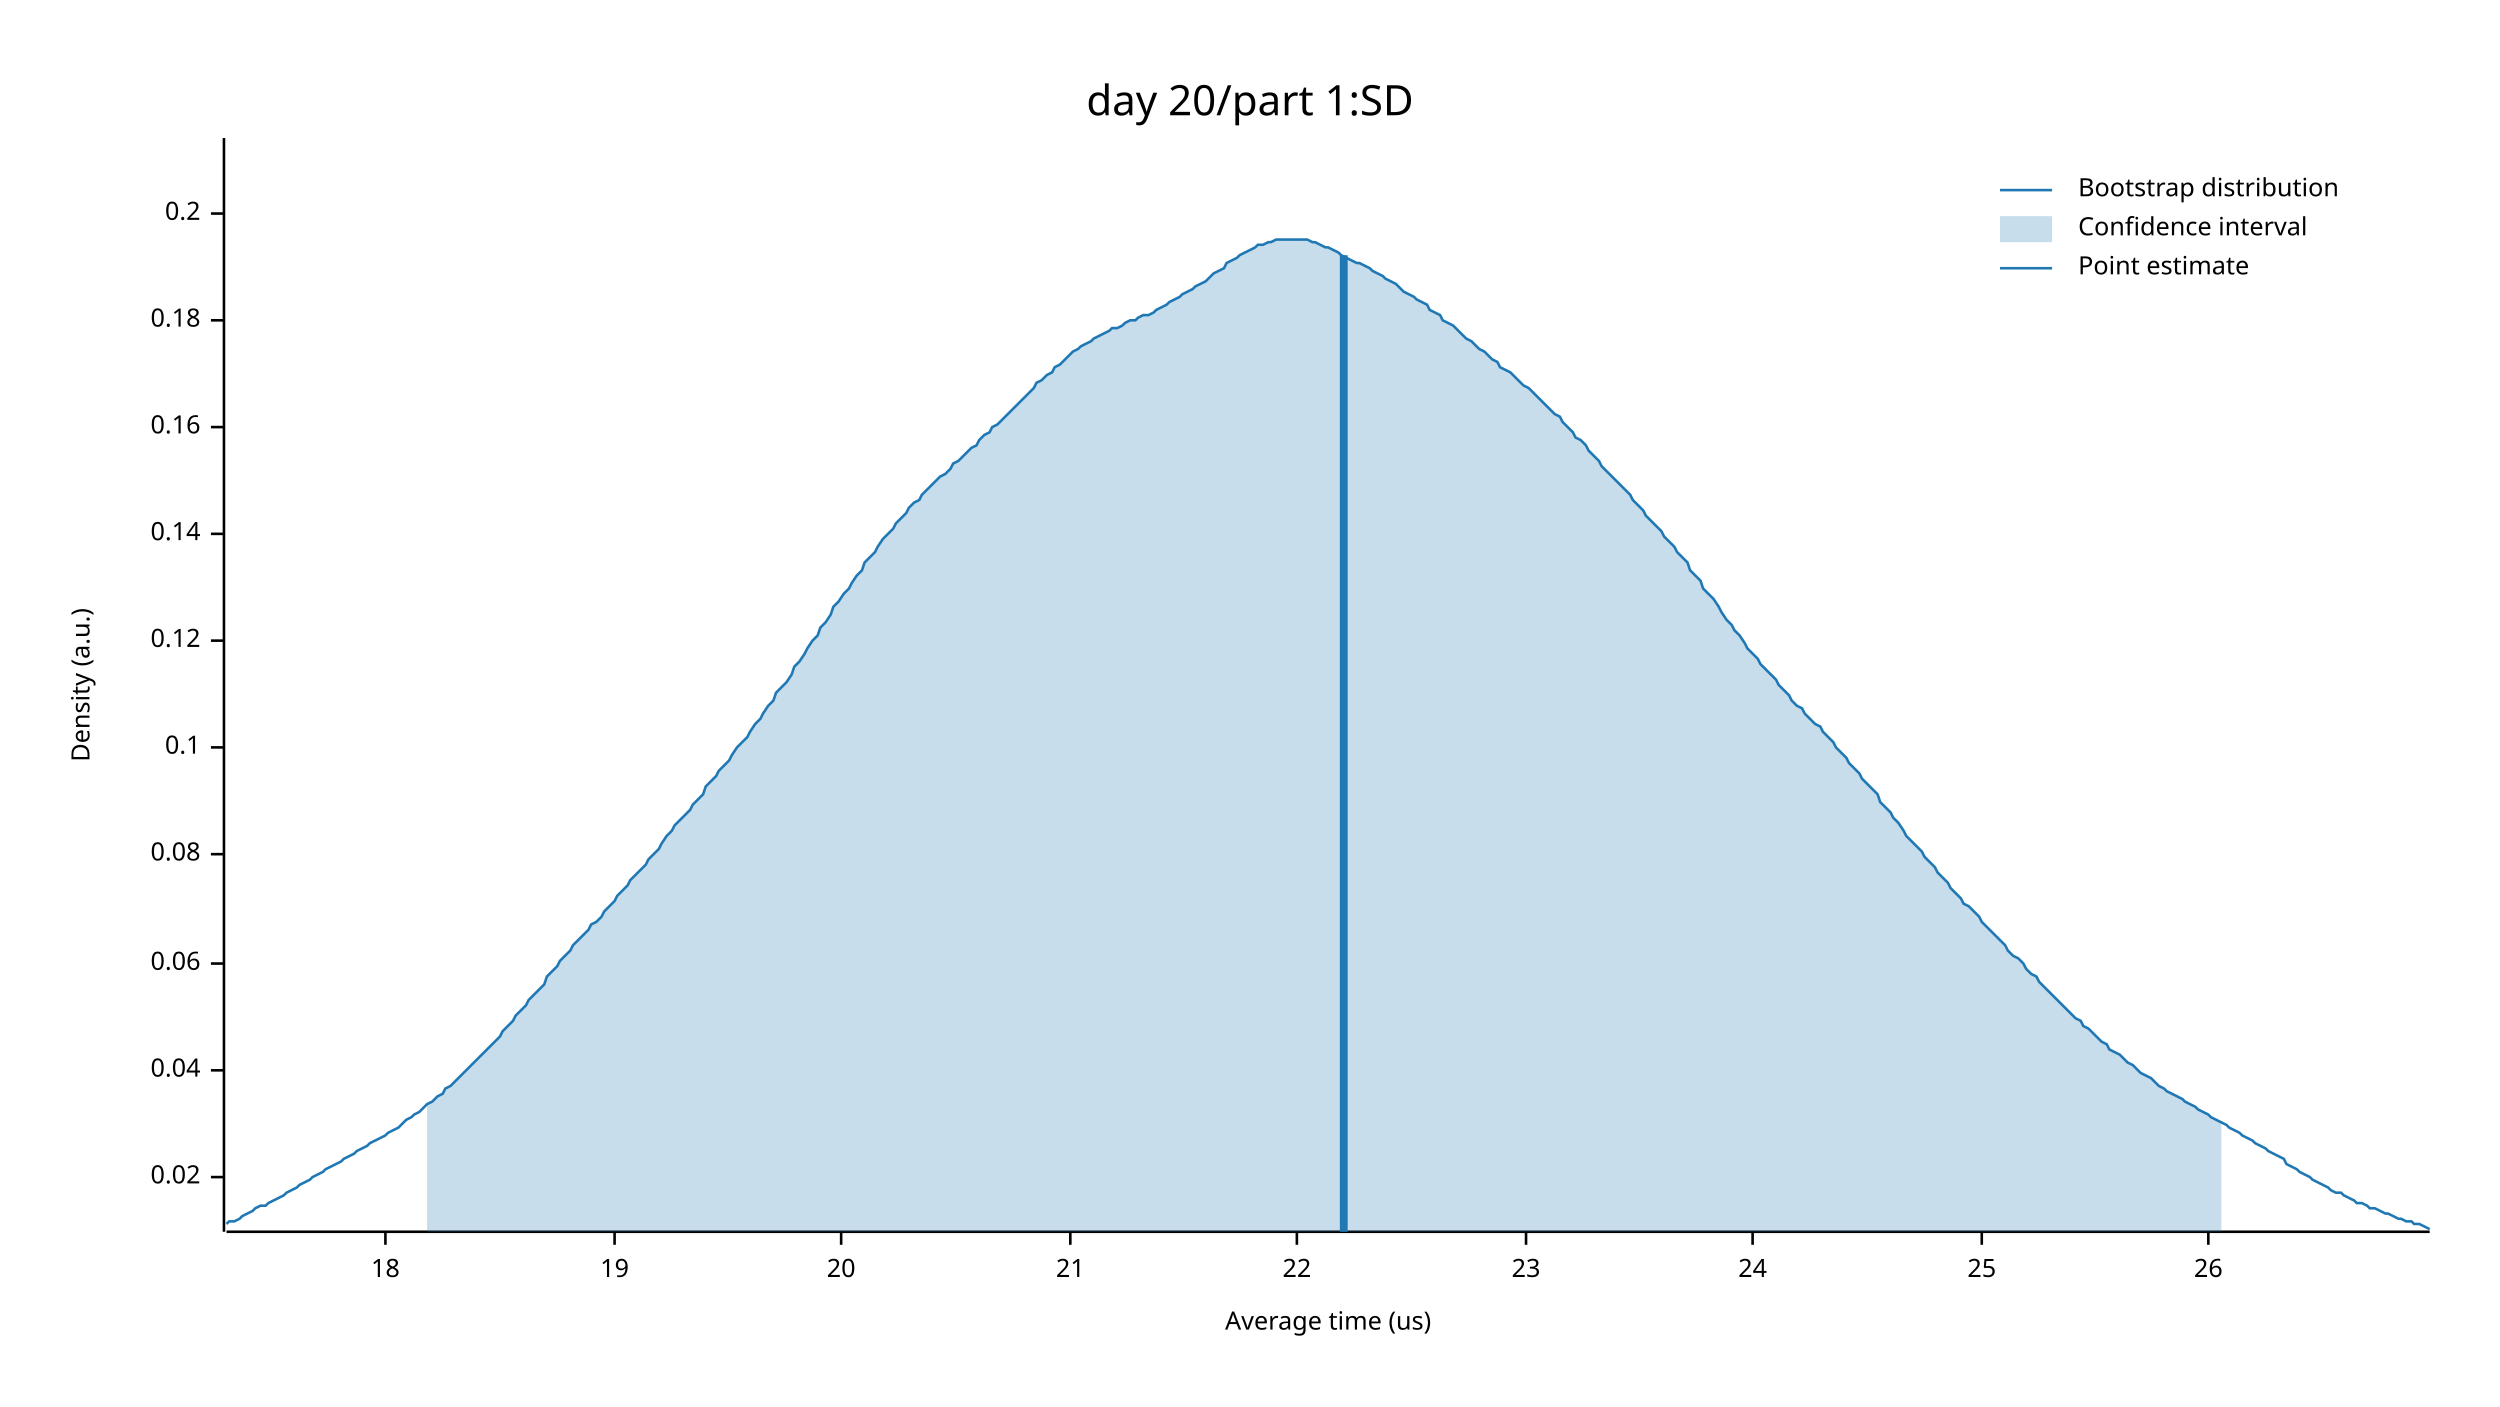
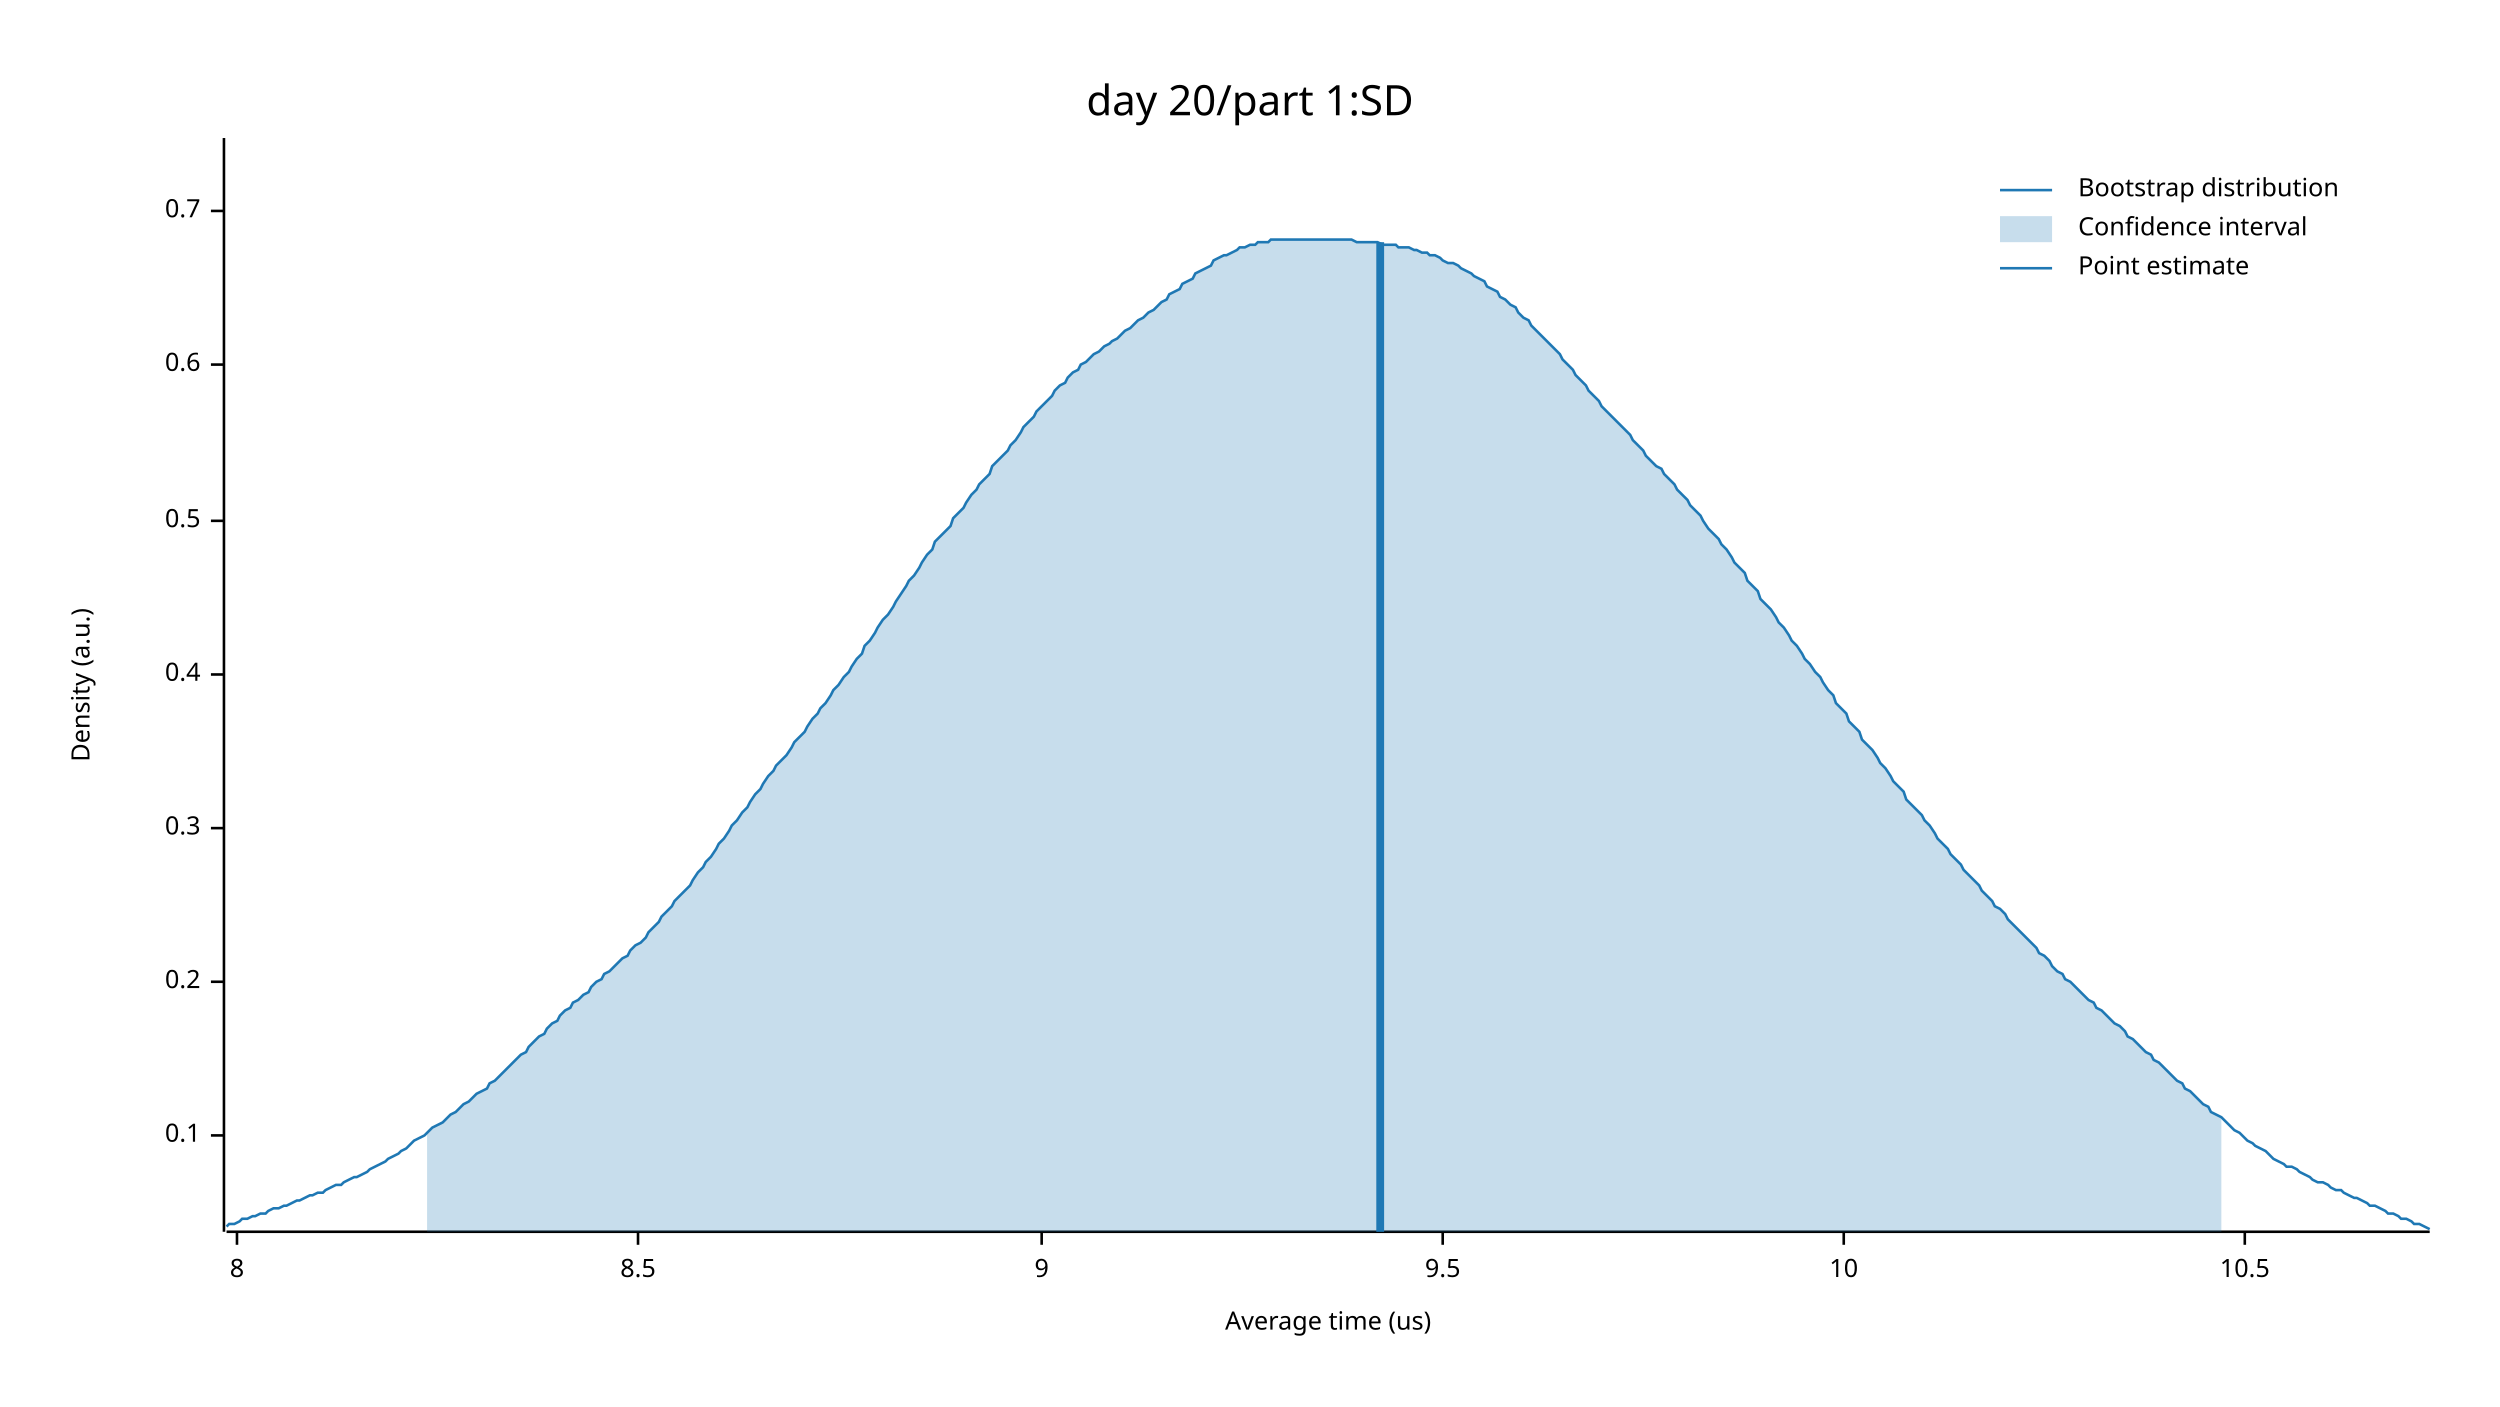
<svg xmlns="http://www.w3.org/2000/svg" width="960" height="540" viewBox="0 0 960 540">
  <text x="480" y="32" dy="0.76em" text-anchor="middle" font-family="sans-serif" font-size="16.129" opacity="1" fill="#000000">
day 20/part 1:SD
</text>
  <text x="27" y="263" dy="0.76em" text-anchor="middle" font-family="sans-serif" font-size="9.677" opacity="1" fill="#000000" transform="rotate(270, 27, 263)">
Density (a.u.)
</text>
  <text x="510" y="513" dy="-0.5ex" text-anchor="middle" font-family="sans-serif" font-size="9.677" opacity="1" fill="#000000">
Average time (us)
</text>
  <polyline fill="none" opacity="1" stroke="#000000" stroke-width="1" points="86,53 86,473 " />
-   <text x="77" y="452" dy="0.5ex" text-anchor="end" font-family="sans-serif" font-size="9.677" opacity="1" fill="#000000">
- 0.02
- </text>
-   <polyline fill="none" opacity="1" stroke="#000000" stroke-width="1" points="81,452 86,452 " />
-   <text x="77" y="411" dy="0.5ex" text-anchor="end" font-family="sans-serif" font-size="9.677" opacity="1" fill="#000000">
- 0.04
- </text>
-   <polyline fill="none" opacity="1" stroke="#000000" stroke-width="1" points="81,411 86,411 " />
-   <text x="77" y="370" dy="0.5ex" text-anchor="end" font-family="sans-serif" font-size="9.677" opacity="1" fill="#000000">
- 0.06
- </text>
-   <polyline fill="none" opacity="1" stroke="#000000" stroke-width="1" points="81,370 86,370 " />
-   <text x="77" y="328" dy="0.5ex" text-anchor="end" font-family="sans-serif" font-size="9.677" opacity="1" fill="#000000">
- 0.08
- </text>
-   <polyline fill="none" opacity="1" stroke="#000000" stroke-width="1" points="81,328 86,328 " />
-   <text x="77" y="287" dy="0.5ex" text-anchor="end" font-family="sans-serif" font-size="9.677" opacity="1" fill="#000000">
+   <text x="77" y="436" dy="0.5ex" text-anchor="end" font-family="sans-serif" font-size="9.677" opacity="1" fill="#000000">
0.1
</text>
-   <polyline fill="none" opacity="1" stroke="#000000" stroke-width="1" points="81,287 86,287 " />
-   <text x="77" y="246" dy="0.5ex" text-anchor="end" font-family="sans-serif" font-size="9.677" opacity="1" fill="#000000">
- 0.12
- </text>
-   <polyline fill="none" opacity="1" stroke="#000000" stroke-width="1" points="81,246 86,246 " />
-   <text x="77" y="205" dy="0.5ex" text-anchor="end" font-family="sans-serif" font-size="9.677" opacity="1" fill="#000000">
- 0.14
- </text>
-   <polyline fill="none" opacity="1" stroke="#000000" stroke-width="1" points="81,205 86,205 " />
-   <text x="77" y="164" dy="0.5ex" text-anchor="end" font-family="sans-serif" font-size="9.677" opacity="1" fill="#000000">
- 0.16
- </text>
-   <polyline fill="none" opacity="1" stroke="#000000" stroke-width="1" points="81,164 86,164 " />
-   <text x="77" y="123" dy="0.5ex" text-anchor="end" font-family="sans-serif" font-size="9.677" opacity="1" fill="#000000">
- 0.18
- </text>
-   <polyline fill="none" opacity="1" stroke="#000000" stroke-width="1" points="81,123 86,123 " />
-   <text x="77" y="82" dy="0.5ex" text-anchor="end" font-family="sans-serif" font-size="9.677" opacity="1" fill="#000000">
+   <polyline fill="none" opacity="1" stroke="#000000" stroke-width="1" points="81,436 86,436 " />
+   <text x="77" y="377" dy="0.5ex" text-anchor="end" font-family="sans-serif" font-size="9.677" opacity="1" fill="#000000">
0.2
</text>
-   <polyline fill="none" opacity="1" stroke="#000000" stroke-width="1" points="81,82 86,82 " />
+   <polyline fill="none" opacity="1" stroke="#000000" stroke-width="1" points="81,377 86,377 " />
+   <text x="77" y="318" dy="0.5ex" text-anchor="end" font-family="sans-serif" font-size="9.677" opacity="1" fill="#000000">
+ 0.3
+ </text>
+   <polyline fill="none" opacity="1" stroke="#000000" stroke-width="1" points="81,318 86,318 " />
+   <text x="77" y="259" dy="0.5ex" text-anchor="end" font-family="sans-serif" font-size="9.677" opacity="1" fill="#000000">
+ 0.4
+ </text>
+   <polyline fill="none" opacity="1" stroke="#000000" stroke-width="1" points="81,259 86,259 " />
+   <text x="77" y="200" dy="0.5ex" text-anchor="end" font-family="sans-serif" font-size="9.677" opacity="1" fill="#000000">
+ 0.5
+ </text>
+   <polyline fill="none" opacity="1" stroke="#000000" stroke-width="1" points="81,200 86,200 " />
+   <text x="77" y="140" dy="0.5ex" text-anchor="end" font-family="sans-serif" font-size="9.677" opacity="1" fill="#000000">
+ 0.6
+ </text>
+   <polyline fill="none" opacity="1" stroke="#000000" stroke-width="1" points="81,140 86,140 " />
+   <text x="77" y="81" dy="0.5ex" text-anchor="end" font-family="sans-serif" font-size="9.677" opacity="1" fill="#000000">
+ 0.7
+ </text>
+   <polyline fill="none" opacity="1" stroke="#000000" stroke-width="1" points="81,81 86,81 " />
  <polyline fill="none" opacity="1" stroke="#000000" stroke-width="1" points="87,473 933,473 " />
-   <text x="148" y="483" dy="0.76em" text-anchor="middle" font-family="sans-serif" font-size="9.677" opacity="1" fill="#000000">
- 18
+   <text x="91" y="483" dy="0.76em" text-anchor="middle" font-family="sans-serif" font-size="9.677" opacity="1" fill="#000000">
+ 8
</text>
-   <polyline fill="none" opacity="1" stroke="#000000" stroke-width="1" points="148,473 148,478 " />
-   <text x="236" y="483" dy="0.76em" text-anchor="middle" font-family="sans-serif" font-size="9.677" opacity="1" fill="#000000">
- 19
+   <polyline fill="none" opacity="1" stroke="#000000" stroke-width="1" points="91,473 91,478 " />
+   <text x="245" y="483" dy="0.76em" text-anchor="middle" font-family="sans-serif" font-size="9.677" opacity="1" fill="#000000">
+ 8.5
</text>
-   <polyline fill="none" opacity="1" stroke="#000000" stroke-width="1" points="236,473 236,478 " />
-   <text x="323" y="483" dy="0.76em" text-anchor="middle" font-family="sans-serif" font-size="9.677" opacity="1" fill="#000000">
- 20
+   <polyline fill="none" opacity="1" stroke="#000000" stroke-width="1" points="245,473 245,478 " />
+   <text x="400" y="483" dy="0.76em" text-anchor="middle" font-family="sans-serif" font-size="9.677" opacity="1" fill="#000000">
+ 9
</text>
-   <polyline fill="none" opacity="1" stroke="#000000" stroke-width="1" points="323,473 323,478 " />
-   <text x="411" y="483" dy="0.76em" text-anchor="middle" font-family="sans-serif" font-size="9.677" opacity="1" fill="#000000">
- 21
+   <polyline fill="none" opacity="1" stroke="#000000" stroke-width="1" points="400,473 400,478 " />
+   <text x="554" y="483" dy="0.76em" text-anchor="middle" font-family="sans-serif" font-size="9.677" opacity="1" fill="#000000">
+ 9.5
</text>
-   <polyline fill="none" opacity="1" stroke="#000000" stroke-width="1" points="411,473 411,478 " />
-   <text x="498" y="483" dy="0.76em" text-anchor="middle" font-family="sans-serif" font-size="9.677" opacity="1" fill="#000000">
- 22
+   <polyline fill="none" opacity="1" stroke="#000000" stroke-width="1" points="554,473 554,478 " />
+   <text x="708" y="483" dy="0.76em" text-anchor="middle" font-family="sans-serif" font-size="9.677" opacity="1" fill="#000000">
+ 10
</text>
-   <polyline fill="none" opacity="1" stroke="#000000" stroke-width="1" points="498,473 498,478 " />
-   <text x="586" y="483" dy="0.76em" text-anchor="middle" font-family="sans-serif" font-size="9.677" opacity="1" fill="#000000">
- 23
+   <polyline fill="none" opacity="1" stroke="#000000" stroke-width="1" points="708,473 708,478 " />
+   <text x="862" y="483" dy="0.76em" text-anchor="middle" font-family="sans-serif" font-size="9.677" opacity="1" fill="#000000">
+ 10.5
</text>
-   <polyline fill="none" opacity="1" stroke="#000000" stroke-width="1" points="586,473 586,478 " />
-   <text x="673" y="483" dy="0.76em" text-anchor="middle" font-family="sans-serif" font-size="9.677" opacity="1" fill="#000000">
- 24
- </text>
-   <polyline fill="none" opacity="1" stroke="#000000" stroke-width="1" points="673,473 673,478 " />
-   <text x="761" y="483" dy="0.76em" text-anchor="middle" font-family="sans-serif" font-size="9.677" opacity="1" fill="#000000">
- 25
- </text>
-   <polyline fill="none" opacity="1" stroke="#000000" stroke-width="1" points="761,473 761,478 " />
-   <text x="848" y="483" dy="0.76em" text-anchor="middle" font-family="sans-serif" font-size="9.677" opacity="1" fill="#000000">
- 26
- </text>
-   <polyline fill="none" opacity="1" stroke="#000000" stroke-width="1" points="848,473 848,478 " />
-   <polyline fill="none" opacity="1" stroke="#1F78B4" stroke-width="1" points="87,470 88,469 90,469 92,468 93,467 95,466 97,465 98,464 100,463 102,463 103,462 105,461 107,460 109,459 110,458 112,457 114,456 115,455 117,454 119,453 120,452 122,451 124,450 125,449 127,448 129,447 131,446 132,445 134,444 136,443 137,442 139,441 141,440 142,439 144,438 146,437 148,436 149,435 151,434 153,433 154,432 156,430 158,429 159,428 161,427 163,425 164,424 166,423 168,421 170,420 171,418 173,417 175,415 176,414 178,412 180,410 181,409 183,407 185,405 187,403 188,402 190,400 192,398 193,396 195,394 197,392 198,390 200,388 202,386 203,384 205,382 207,380 209,378 210,375 212,373 214,371 215,369 217,367 219,365 220,363 222,361 224,359 226,357 227,355 229,354 231,352 232,350 234,348 236,346 237,344 239,342 241,340 242,338 244,336 246,334 248,332 249,330 251,328 253,326 254,324 256,321 258,319 259,317 261,315 263,313 265,311 266,309 268,307 270,305 271,302 273,300 275,298 276,296 278,294 280,292 281,290 283,287 285,285 287,283 288,281 290,278 292,276 293,274 295,271 297,269 298,266 300,264 302,262 304,259 305,256 307,254 309,251 310,249 312,246 314,244 315,241 317,239 319,236 320,233 322,231 324,228 326,226 327,224 329,221 331,219 332,216 334,214 336,212 337,210 339,207 341,205 343,203 344,201 346,199 348,197 349,195 351,193 353,192 354,190 356,188 358,186 359,185 361,183 363,182 365,180 366,178 368,177 370,175 371,174 373,172 375,171 376,169 378,167 380,166 381,164 383,163 385,161 387,159 388,158 390,156 392,154 393,153 395,151 397,149 398,147 400,146 402,144 404,143 405,141 407,140 409,138 410,137 412,135 414,134 415,133 417,132 419,131 420,130 422,129 424,128 426,127 427,126 429,126 431,125 432,124 434,123 436,123 437,122 439,121 441,121 443,120 444,119 446,118 448,117 449,116 451,115 453,114 454,113 456,112 458,111 459,110 461,109 463,108 465,106 466,105 468,104 470,103 471,101 473,100 475,99 476,98 478,97 480,96 482,95 483,94 485,94 487,93 488,93 490,92 492,92 493,92 495,92 497,92 498,92 500,92 502,92 504,93 505,93 507,94 509,95 510,95 512,96 514,97 515,98 517,99 519,100 521,101 522,101 524,102 526,103 527,104 529,105 531,106 532,107 534,108 536,109 537,110 539,112 541,113 543,114 544,115 546,116 548,117 549,119 551,120 553,121 554,123 556,124 558,125 560,127 561,128 563,130 565,131 566,132 568,134 570,135 571,136 573,138 575,139 576,141 578,142 580,143 582,145 583,146 585,148 587,149 588,150 590,152 592,154 593,155 595,157 597,159 599,160 600,162 602,164 604,166 605,168 607,169 609,171 610,173 612,175 614,177 615,179 617,181 619,183 621,185 622,186 624,188 626,190 627,192 629,194 631,196 632,198 634,200 636,202 638,204 639,206 641,208 643,210 644,212 646,214 648,216 649,219 651,221 653,223 654,226 656,228 658,230 660,233 661,235 663,238 665,240 666,242 668,244 670,247 671,249 673,251 675,253 676,255 678,257 680,259 682,261 683,263 685,265 687,267 688,269 690,271 692,272 693,274 695,276 697,278 699,279 700,281 702,283 704,285 705,287 707,289 709,291 710,293 712,295 714,297 715,299 717,301 719,303 721,305 722,308 724,310 726,312 727,314 729,316 731,319 732,321 734,323 736,325 738,327 739,329 741,331 743,333 744,335 746,337 748,339 749,341 751,343 753,345 754,347 756,348 758,350 760,352 761,354 763,356 765,358 766,359 768,361 770,363 771,365 773,367 775,368 777,370 778,372 780,374 782,375 783,377 785,379 787,381 788,382 790,384 792,386 793,387 795,389 797,391 799,392 800,394 802,395 804,397 805,398 807,400 809,401 810,403 812,404 814,405 816,407 817,408 819,409 821,411 822,412 824,413 826,414 827,415 829,417 831,418 832,419 834,420 836,421 838,422 839,423 841,424 843,425 844,426 846,427 848,428 849,429 851,430 853,431 855,432 856,433 858,434 860,435 861,436 863,437 865,438 866,439 868,440 870,441 871,442 873,443 875,444 877,445 878,447 880,448 882,449 883,450 885,451 887,452 888,453 890,454 892,455 894,456 895,457 897,458 899,458 900,459 902,460 904,461 905,462 907,462 909,463 910,464 912,464 914,465 916,466 917,466 919,467 921,468 922,468 924,469 926,469 927,470 929,470 931,471 933,472 " />
-   <polygon opacity="0.25" fill="#1F78B4" points="164,424 166,423 168,421 170,420 171,418 173,417 175,415 176,414 178,412 180,410 181,409 183,407 185,405 187,403 188,402 190,400 192,398 193,396 195,394 197,392 198,390 200,388 202,386 203,384 205,382 207,380 209,378 210,375 212,373 214,371 215,369 217,367 219,365 220,363 222,361 224,359 226,357 227,355 229,354 231,352 232,350 234,348 236,346 237,344 239,342 241,340 242,338 244,336 246,334 248,332 249,330 251,328 253,326 254,324 256,321 258,319 259,317 261,315 263,313 265,311 266,309 268,307 270,305 271,302 273,300 275,298 276,296 278,294 280,292 281,290 283,287 285,285 287,283 288,281 290,278 292,276 293,274 295,271 297,269 298,266 300,264 302,262 304,259 305,256 307,254 309,251 310,249 312,246 314,244 315,241 317,239 319,236 320,233 322,231 324,228 326,226 327,224 329,221 331,219 332,216 334,214 336,212 337,210 339,207 341,205 343,203 344,201 346,199 348,197 349,195 351,193 353,192 354,190 356,188 358,186 359,185 361,183 363,182 365,180 366,178 368,177 370,175 371,174 373,172 375,171 376,169 378,167 380,166 381,164 383,163 385,161 387,159 388,158 390,156 392,154 393,153 395,151 397,149 398,147 400,146 402,144 404,143 405,141 407,140 409,138 410,137 412,135 414,134 415,133 417,132 419,131 420,130 422,129 424,128 426,127 427,126 429,126 431,125 432,124 434,123 436,123 437,122 439,121 441,121 443,120 444,119 446,118 448,117 449,116 451,115 453,114 454,113 456,112 458,111 459,110 461,109 463,108 465,106 466,105 468,104 470,103 471,101 473,100 475,99 476,98 478,97 480,96 482,95 483,94 485,94 487,93 488,93 490,92 492,92 493,92 495,92 497,92 498,92 500,92 502,92 504,93 505,93 507,94 509,95 510,95 512,96 514,97 515,98 517,99 519,100 521,101 522,101 524,102 526,103 527,104 529,105 531,106 532,107 534,108 536,109 537,110 539,112 541,113 543,114 544,115 546,116 548,117 549,119 551,120 553,121 554,123 556,124 558,125 560,127 561,128 563,130 565,131 566,132 568,134 570,135 571,136 573,138 575,139 576,141 578,142 580,143 582,145 583,146 585,148 587,149 588,150 590,152 592,154 593,155 595,157 597,159 599,160 600,162 602,164 604,166 605,168 607,169 609,171 610,173 612,175 614,177 615,179 617,181 619,183 621,185 622,186 624,188 626,190 627,192 629,194 631,196 632,198 634,200 636,202 638,204 639,206 641,208 643,210 644,212 646,214 648,216 649,219 651,221 653,223 654,226 656,228 658,230 660,233 661,235 663,238 665,240 666,242 668,244 670,247 671,249 673,251 675,253 676,255 678,257 680,259 682,261 683,263 685,265 687,267 688,269 690,271 692,272 693,274 695,276 697,278 699,279 700,281 702,283 704,285 705,287 707,289 709,291 710,293 712,295 714,297 715,299 717,301 719,303 721,305 722,308 724,310 726,312 727,314 729,316 731,319 732,321 734,323 736,325 738,327 739,329 741,331 743,333 744,335 746,337 748,339 749,341 751,343 753,345 754,347 756,348 758,350 760,352 761,354 763,356 765,358 766,359 768,361 770,363 771,365 773,367 775,368 777,370 778,372 780,374 782,375 783,377 785,379 787,381 788,382 790,384 792,386 793,387 795,389 797,391 799,392 800,394 802,395 804,397 805,398 807,400 809,401 810,403 812,404 814,405 816,407 817,408 819,409 821,411 822,412 824,413 826,414 827,415 829,417 831,418 832,419 834,420 836,421 838,422 839,423 841,424 843,425 844,426 846,427 848,428 849,429 851,430 853,431 853,473 164,473 " />
-   <polyline fill="none" opacity="1" stroke="#1F78B4" stroke-width="3" points="516,473 516,98 " />
+   <polyline fill="none" opacity="1" stroke="#000000" stroke-width="1" points="862,473 862,478 " />
+   <polyline fill="none" opacity="1" stroke="#1F78B4" stroke-width="1" points="87,471 88,470 90,470 92,469 93,468 95,468 97,467 98,467 100,466 102,466 103,465 105,464 107,464 109,463 110,463 112,462 114,461 115,461 117,460 119,459 120,459 122,458 124,458 125,457 127,456 129,455 131,455 132,454 134,453 136,452 137,452 139,451 141,450 142,449 144,448 146,447 148,446 149,445 151,444 153,443 154,442 156,441 158,439 159,438 161,437 163,436 164,435 166,433 168,432 170,431 171,430 173,428 175,427 176,426 178,424 180,423 181,422 183,420 185,419 187,418 188,416 190,415 192,413 193,412 195,410 197,408 198,407 200,405 202,404 203,402 205,400 207,398 209,397 210,395 212,393 214,392 215,390 217,388 219,387 220,385 222,384 224,382 226,381 227,379 229,377 231,376 232,374 234,373 236,371 237,370 239,368 241,367 242,365 244,363 246,362 248,360 249,358 251,356 253,354 254,352 256,350 258,348 259,346 261,344 263,342 265,340 266,338 268,335 270,333 271,331 273,329 275,326 276,324 278,322 280,319 281,317 283,315 285,312 287,310 288,308 290,305 292,303 293,301 295,298 297,296 298,294 300,292 302,290 304,287 305,285 307,283 309,281 310,279 312,276 314,274 315,272 317,270 319,267 320,265 322,263 324,260 326,258 327,256 329,253 331,251 332,248 334,246 336,243 337,241 339,238 341,236 343,233 344,231 346,228 348,225 349,223 351,221 353,218 354,216 356,213 358,211 359,208 361,206 363,204 365,202 366,199 368,197 370,195 371,193 373,190 375,188 376,186 378,184 380,182 381,179 383,177 385,175 387,173 388,171 390,169 392,166 393,164 395,162 397,160 398,158 400,156 402,154 404,152 405,150 407,148 409,147 410,145 412,143 414,142 415,140 417,139 419,137 420,136 422,135 424,133 426,132 427,131 429,130 431,128 432,127 434,126 436,124 437,123 439,122 441,120 443,119 444,118 446,116 448,115 449,113 451,112 453,111 454,109 456,108 458,107 459,105 461,104 463,103 465,102 466,100 468,99 470,98 471,98 473,97 475,96 476,95 478,95 480,94 482,94 483,93 485,93 487,93 488,92 490,92 492,92 493,92 495,92 497,92 498,92 500,92 502,92 504,92 505,92 507,92 509,92 510,92 512,92 514,92 515,92 517,92 519,92 521,93 522,93 524,93 526,93 527,93 529,93 531,94 532,94 534,94 536,94 537,95 539,95 541,95 543,96 544,96 546,97 548,97 549,98 551,98 553,99 554,100 556,101 558,101 560,102 561,103 563,104 565,105 566,106 568,107 570,108 571,110 573,111 575,112 576,114 578,115 580,117 582,118 583,120 585,122 587,123 588,125 590,127 592,129 593,130 595,132 597,134 599,136 600,138 602,140 604,142 605,144 607,146 609,148 610,150 612,152 614,154 615,156 617,158 619,160 621,162 622,163 624,165 626,167 627,169 629,171 631,173 632,175 634,177 636,179 638,180 639,182 641,184 643,186 644,188 646,190 648,192 649,194 651,196 653,198 654,200 656,203 658,205 660,207 661,209 663,211 665,214 666,216 668,218 670,220 671,223 673,225 675,227 676,230 678,232 680,234 682,237 683,239 685,241 687,244 688,246 690,248 692,251 693,253 695,255 697,258 699,260 700,262 702,265 704,267 705,270 707,272 709,274 710,277 712,279 714,281 715,284 717,286 719,288 721,291 722,293 724,295 726,298 727,300 729,302 731,304 732,307 734,309 736,311 738,313 739,315 741,317 743,320 744,322 746,324 748,326 749,328 751,330 753,332 754,334 756,336 758,338 760,340 761,342 763,344 765,346 766,348 768,349 770,351 771,353 773,355 775,357 777,359 778,360 780,362 782,364 783,366 785,367 787,369 788,371 790,373 792,374 793,376 795,377 797,379 799,381 800,382 802,384 804,385 805,387 807,388 809,390 810,391 812,393 814,394 816,396 817,398 819,399 821,401 822,402 824,404 826,405 827,407 829,408 831,410 832,411 834,413 836,415 838,416 839,418 841,419 843,421 844,422 846,424 848,425 849,427 851,428 853,429 855,431 856,432 858,434 860,435 861,436 863,438 865,439 866,440 868,441 870,442 871,443 873,445 875,446 877,447 878,448 880,448 882,449 883,450 885,451 887,452 888,453 890,454 892,454 894,455 895,456 897,457 899,457 900,458 902,459 904,460 905,460 907,461 909,462 910,463 912,463 914,464 916,465 917,466 919,466 921,467 922,468 924,468 926,469 927,470 929,470 931,471 933,472 " />
+   <polygon opacity="0.25" fill="#1F78B4" points="164,435 166,433 168,432 170,431 171,430 173,428 175,427 176,426 178,424 180,423 181,422 183,420 185,419 187,418 188,416 190,415 192,413 193,412 195,410 197,408 198,407 200,405 202,404 203,402 205,400 207,398 209,397 210,395 212,393 214,392 215,390 217,388 219,387 220,385 222,384 224,382 226,381 227,379 229,377 231,376 232,374 234,373 236,371 237,370 239,368 241,367 242,365 244,363 246,362 248,360 249,358 251,356 253,354 254,352 256,350 258,348 259,346 261,344 263,342 265,340 266,338 268,335 270,333 271,331 273,329 275,326 276,324 278,322 280,319 281,317 283,315 285,312 287,310 288,308 290,305 292,303 293,301 295,298 297,296 298,294 300,292 302,290 304,287 305,285 307,283 309,281 310,279 312,276 314,274 315,272 317,270 319,267 320,265 322,263 324,260 326,258 327,256 329,253 331,251 332,248 334,246 336,243 337,241 339,238 341,236 343,233 344,231 346,228 348,225 349,223 351,221 353,218 354,216 356,213 358,211 359,208 361,206 363,204 365,202 366,199 368,197 370,195 371,193 373,190 375,188 376,186 378,184 380,182 381,179 383,177 385,175 387,173 388,171 390,169 392,166 393,164 395,162 397,160 398,158 400,156 402,154 404,152 405,150 407,148 409,147 410,145 412,143 414,142 415,140 417,139 419,137 420,136 422,135 424,133 426,132 427,131 429,130 431,128 432,127 434,126 436,124 437,123 439,122 441,120 443,119 444,118 446,116 448,115 449,113 451,112 453,111 454,109 456,108 458,107 459,105 461,104 463,103 465,102 466,100 468,99 470,98 471,98 473,97 475,96 476,95 478,95 480,94 482,94 483,93 485,93 487,93 488,92 490,92 492,92 493,92 495,92 497,92 498,92 500,92 502,92 504,92 505,92 507,92 509,92 510,92 512,92 514,92 515,92 517,92 519,92 521,93 522,93 524,93 526,93 527,93 529,93 531,94 532,94 534,94 536,94 537,95 539,95 541,95 543,96 544,96 546,97 548,97 549,98 551,98 553,99 554,100 556,101 558,101 560,102 561,103 563,104 565,105 566,106 568,107 570,108 571,110 573,111 575,112 576,114 578,115 580,117 582,118 583,120 585,122 587,123 588,125 590,127 592,129 593,130 595,132 597,134 599,136 600,138 602,140 604,142 605,144 607,146 609,148 610,150 612,152 614,154 615,156 617,158 619,160 621,162 622,163 624,165 626,167 627,169 629,171 631,173 632,175 634,177 636,179 638,180 639,182 641,184 643,186 644,188 646,190 648,192 649,194 651,196 653,198 654,200 656,203 658,205 660,207 661,209 663,211 665,214 666,216 668,218 670,220 671,223 673,225 675,227 676,230 678,232 680,234 682,237 683,239 685,241 687,244 688,246 690,248 692,251 693,253 695,255 697,258 699,260 700,262 702,265 704,267 705,270 707,272 709,274 710,277 712,279 714,281 715,284 717,286 719,288 721,291 722,293 724,295 726,298 727,300 729,302 731,304 732,307 734,309 736,311 738,313 739,315 741,317 743,320 744,322 746,324 748,326 749,328 751,330 753,332 754,334 756,336 758,338 760,340 761,342 763,344 765,346 766,348 768,349 770,351 771,353 773,355 775,357 777,359 778,360 780,362 782,364 783,366 785,367 787,369 788,371 790,373 792,374 793,376 795,377 797,379 799,381 800,382 802,384 804,385 805,387 807,388 809,390 810,391 812,393 814,394 816,396 817,398 819,399 821,401 822,402 824,404 826,405 827,407 829,408 831,410 832,411 834,413 836,415 838,416 839,418 841,419 843,421 844,422 846,424 848,425 849,427 851,428 853,429 853,473 164,473 " />
+   <polyline fill="none" opacity="1" stroke="#1F78B4" stroke-width="3" points="530,473 530,93 " />
  <text x="798" y="68" dy="0.76em" text-anchor="start" font-family="sans-serif" font-size="9.677" opacity="1" fill="#000000">
Bootstrap distribution
</text>
  <text x="798" y="83" dy="0.76em" text-anchor="start" font-family="sans-serif" font-size="9.677" opacity="1" fill="#000000">
Confidence interval
</text>
  <text x="798" y="98" dy="0.76em" text-anchor="start" font-family="sans-serif" font-size="9.677" opacity="1" fill="#000000">
Point estimate
</text>
  <polyline fill="none" opacity="1" stroke="#1F78B4" stroke-width="1" points="768,73 788,73 " />
  <rect x="768" y="83" width="20" height="10" opacity="0.25" fill="#1F78B4" stroke="none" />
  <polyline fill="none" opacity="1" stroke="#1F78B4" stroke-width="1" points="768,103 788,103 " />
</svg>
